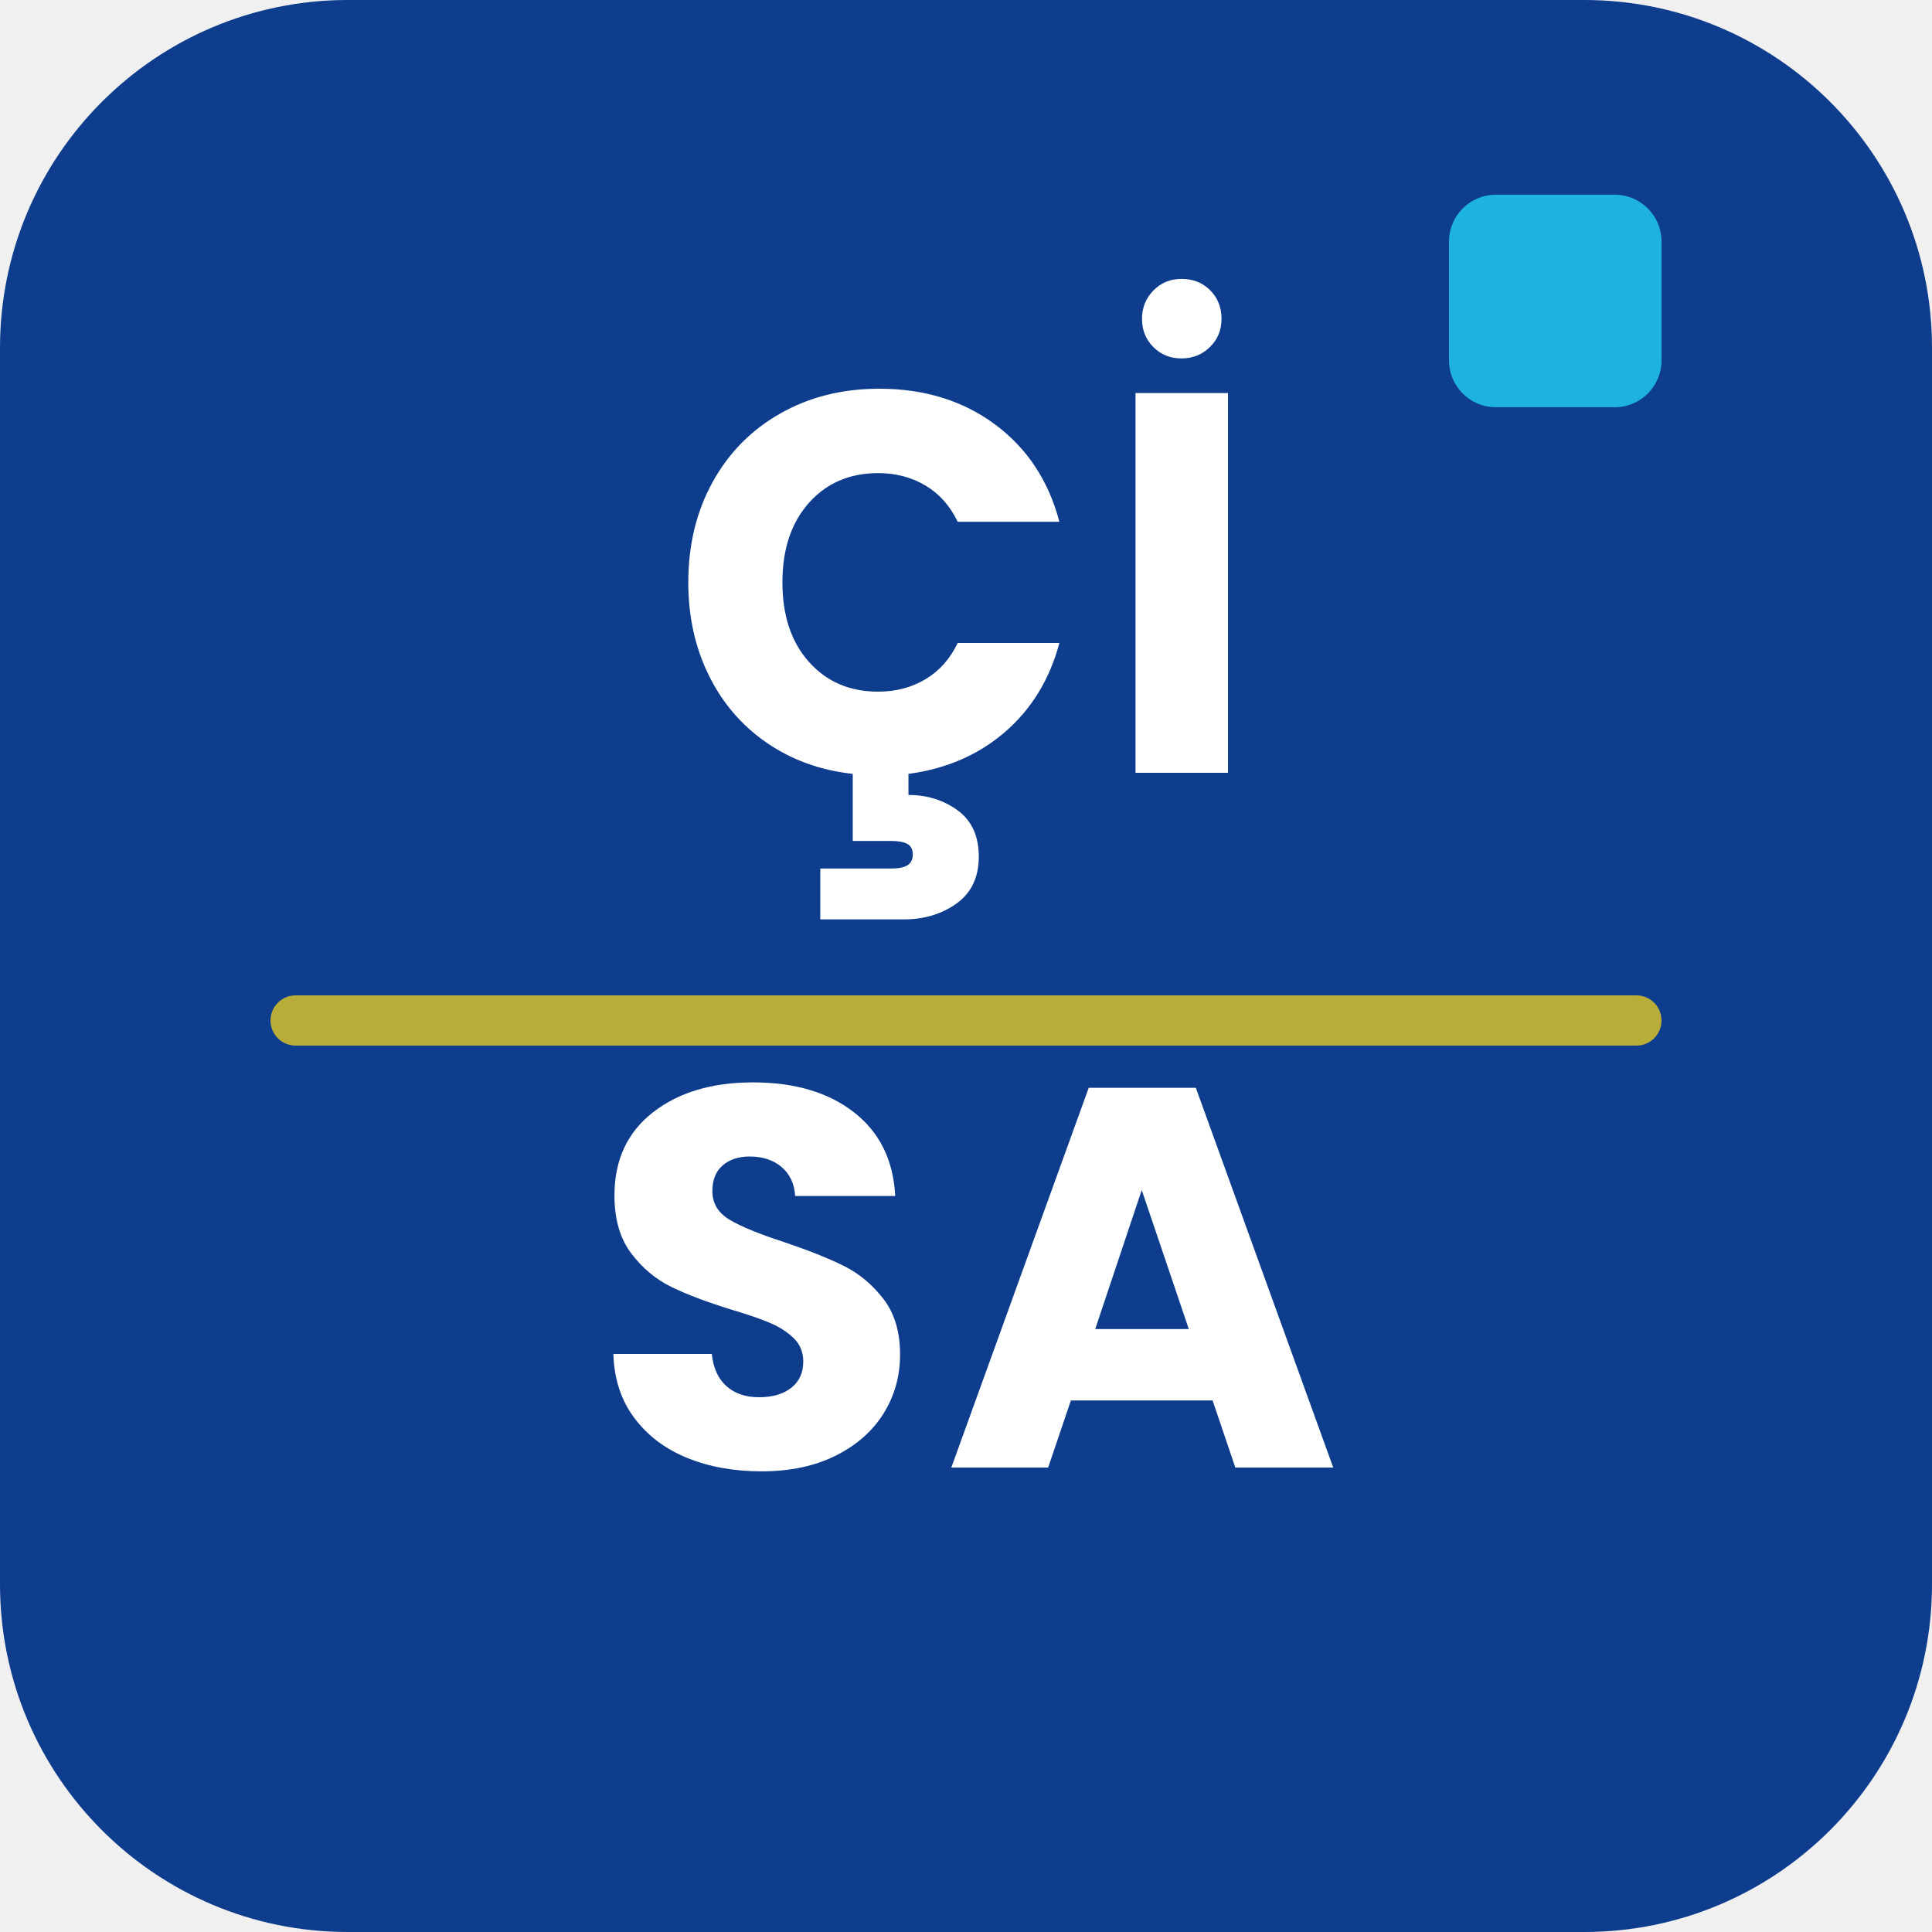
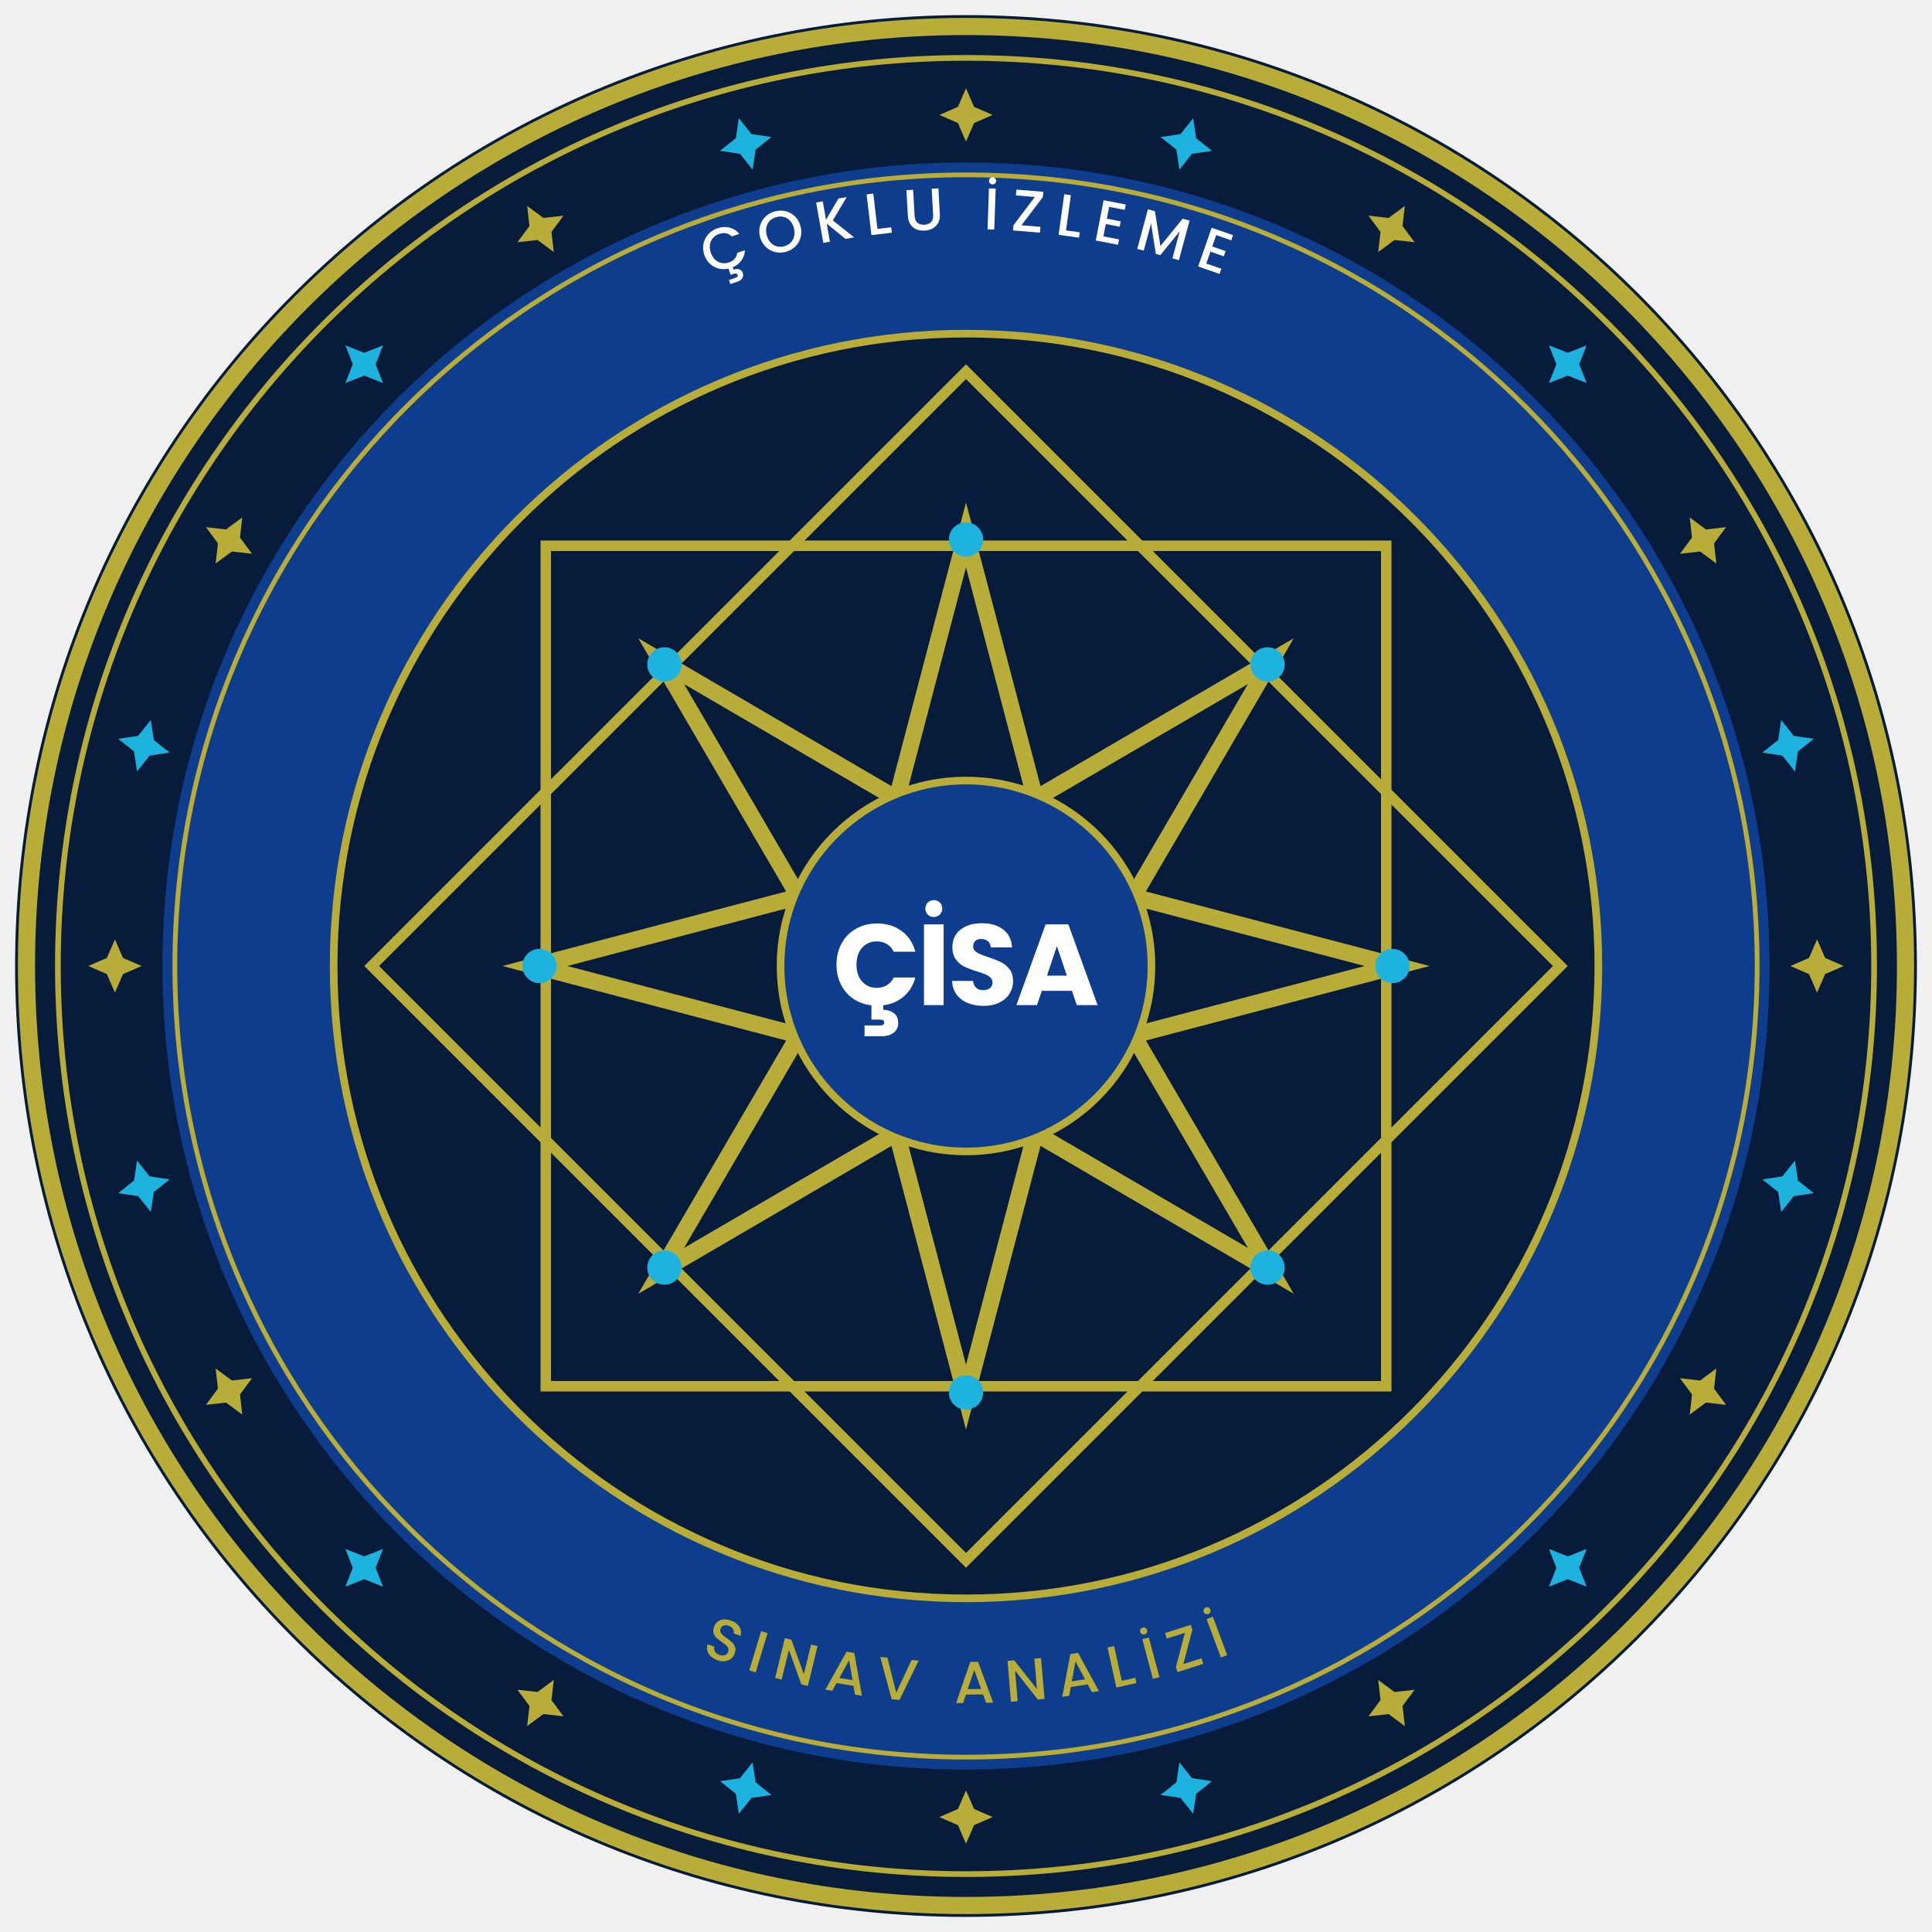
- <svg xmlns="http://www.w3.org/2000/svg" viewBox="0 0 256 256" width="256" height="256">
-   <g id="cisa-mark">
-     <rect x="0.00" y="0.00" width="256.00" height="256.00" rx="46.08" fill="#0e3d8d" />
-     <rect x="192.00" y="25.80" width="28.16" height="28.16" rx="6.20" fill="#1eb2de" />
-     <path fill="#ffffff" transform="translate(88.837 102.400) scale(0.07168 -0.07168)" d="M531 240H719Q692 139 618.5 75.5Q545 12 440 -2V-41Q492 -41 531.0 -69.5Q570 -98 570 -155Q570 -212 529.0 -241.5Q488 -271 431 -271H277V-177H408Q428 -177 438.0 -171.0Q448 -165 448 -151Q448 -137 438.0 -131.5Q428 -126 408 -126H337V-2Q247 8 178.0 55.5Q109 103 71.0 180.0Q33 257 33 352Q33 456 78.0 537.5Q123 619 203.5 664.5Q284 710 386 710Q511 710 600.0 644.0Q689 578 719 464H531Q510 508 471.5 531.0Q433 554 384 554Q305 554 256.0 499.0Q207 444 207 352Q207 260 256.0 205.0Q305 150 384 150Q433 150 471.5 173.0Q510 196 531 240Z" />
-     <path fill="#ffffff" transform="translate(146.017 102.400) scale(0.07168 -0.07168)" d="M233 702V0H62V702ZM74 839Q74 870 95.0 891.5Q116 913 147 913Q179 913 200.0 892.0Q221 871 221 839Q221 808 199.5 787.0Q178 766 147 766Q116 766 95.0 787.0Q74 808 74 839Z" />
-     <rect x="35.84" y="131.89" width="184.32" height="6.66" rx="3.33" fill="#b8ad39" />
-     <path fill="#ffffff" transform="translate(78.264 194.458) scale(0.07168 -0.07168)" d="M42 210H224Q228 171 251.0 150.5Q274 130 311 130Q349 130 371.0 147.5Q393 165 393 196Q393 222 375.5 239.0Q358 256 332.5 267.0Q307 278 260 292Q192 313 149.0 334.0Q106 355 75.0 396.0Q44 437 44 503Q44 601 115.0 656.5Q186 712 300 712Q416 712 487.0 656.5Q558 601 563 502H378Q376 536 353.0 555.5Q330 575 294 575Q263 575 244.0 558.5Q225 542 225 511Q225 477 257.0 458.0Q289 439 357 417Q425 394 467.5 373.0Q510 352 541.0 312.0Q572 272 572 209Q572 149 541.5 100.0Q511 51 453.0 22.0Q395 -7 316 -7Q239 -7 178.0 18.0Q117 43 80.5 92.0Q44 141 42 210Z" />
-     <path fill="#ffffff" transform="translate(124.908 194.458) scale(0.07168 -0.07168)" d="M499 124H237L195 0H16L270 702H468L722 0H541ZM455 256 368 513 282 256Z" />
-   </g>
+ <svg xmlns="http://www.w3.org/2000/svg" viewBox="0 0 512 512" width="512" height="512">
+   <circle cx="256.0" cy="256.0" r="252.00" fill="#071b3a" />
+   <circle cx="256.0" cy="256.0" r="248.98" fill="none" stroke="#b8ad39" stroke-width="4.54" />
+   <circle cx="256.0" cy="256.0" r="240.66" fill="none" stroke="#b8ad39" stroke-width="1.51" />
+   <polygon points="256.00,23.40 258.14,28.32 263.06,30.46 258.14,32.60 256.00,37.52 253.86,32.60 248.94,30.46 253.86,28.32" fill="#b8ad39" />
+   <polygon points="316.20,31.33 316.99,36.63 321.19,39.97 315.89,40.76 312.55,44.96 311.76,39.66 307.56,36.32 312.86,35.53" fill="#1eb2de" />
+   <polygon points="372.30,54.57 371.69,59.89 374.88,64.20 369.55,63.60 365.24,66.79 365.85,61.46 362.66,57.15 367.99,57.76" fill="#b8ad39" />
+   <polygon points="420.47,91.53 418.50,96.52 420.47,101.51 415.48,99.54 410.49,101.51 412.46,96.52 410.49,91.53 415.48,93.50" fill="#1eb2de" />
+   <polygon points="457.43,139.70 454.24,144.01 454.85,149.34 450.54,146.15 445.21,146.76 448.40,142.45 447.80,137.12 452.11,140.31" fill="#b8ad39" />
+   <polygon points="480.67,195.80 476.47,199.14 475.68,204.44 472.34,200.24 467.04,199.45 471.24,196.11 472.03,190.81 475.37,195.01" fill="#1eb2de" />
+   <polygon points="488.60,256.00 483.68,258.14 481.54,263.06 479.40,258.14 474.48,256.00 479.40,253.86 481.54,248.94 483.68,253.86" fill="#b8ad39" />
+   <polygon points="480.67,316.20 475.37,316.99 472.03,321.19 471.24,315.89 467.04,312.55 472.34,311.76 475.68,307.56 476.47,312.86" fill="#1eb2de" />
+   <polygon points="457.43,372.30 452.11,371.69 447.80,374.88 448.40,369.55 445.21,365.24 450.54,365.85 454.85,362.66 454.24,367.99" fill="#b8ad39" />
+   <polygon points="420.47,420.47 415.48,418.50 410.49,420.47 412.46,415.48 410.49,410.49 415.48,412.46 420.47,410.49 418.50,415.48" fill="#1eb2de" />
+   <polygon points="372.30,457.43 367.99,454.24 362.66,454.85 365.85,450.54 365.24,445.21 369.55,448.40 374.88,447.80 371.69,452.11" fill="#b8ad39" />
+   <polygon points="316.20,480.67 312.86,476.47 307.56,475.68 311.76,472.34 312.55,467.04 315.89,471.24 321.19,472.03 316.99,475.37" fill="#1eb2de" />
+   <polygon points="256.00,488.60 253.86,483.68 248.94,481.54 253.86,479.40 256.00,474.48 258.14,479.40 263.06,481.54 258.14,483.68" fill="#b8ad39" />
+   <polygon points="195.80,480.67 195.01,475.37 190.81,472.03 196.11,471.24 199.45,467.04 200.24,472.34 204.44,475.68 199.14,476.47" fill="#1eb2de" />
+   <polygon points="139.70,457.43 140.31,452.11 137.12,447.80 142.45,448.40 146.76,445.21 146.15,450.54 149.34,454.85 144.01,454.24" fill="#b8ad39" />
+   <polygon points="91.53,420.47 93.50,415.48 91.53,410.49 96.52,412.46 101.51,410.49 99.54,415.48 101.51,420.47 96.52,418.50" fill="#1eb2de" />
+   <polygon points="54.57,372.30 57.76,367.99 57.15,362.66 61.46,365.85 66.79,365.24 63.60,369.55 64.20,374.88 59.89,371.69" fill="#b8ad39" />
+   <polygon points="31.33,316.20 35.53,312.86 36.32,307.56 39.66,311.76 44.96,312.55 40.76,315.89 39.97,321.19 36.63,316.99" fill="#1eb2de" />
+   <polygon points="23.40,256.00 28.32,253.86 30.46,248.94 32.60,253.86 37.52,256.00 32.60,258.14 30.46,263.06 28.32,258.14" fill="#b8ad39" />
+   <polygon points="31.33,195.80 36.63,195.01 39.97,190.81 40.76,196.11 44.96,199.45 39.66,200.24 36.32,204.44 35.53,199.14" fill="#1eb2de" />
+   <polygon points="54.57,139.70 59.89,140.31 64.20,137.12 63.60,142.45 66.79,146.76 61.46,146.15 57.15,149.34 57.76,144.01" fill="#b8ad39" />
+   <polygon points="91.53,91.53 96.52,93.50 101.51,91.53 99.54,96.52 101.51,101.51 96.52,99.54 91.53,101.51 93.50,96.52" fill="#1eb2de" />
+   <polygon points="139.70,54.57 144.01,57.76 149.34,57.15 146.15,61.46 146.76,66.79 142.45,63.60 137.12,64.20 140.31,59.89" fill="#b8ad39" />
+   <polygon points="195.80,31.33 199.14,35.53 204.44,36.32 200.24,39.66 199.45,44.96 196.11,40.76 190.81,39.97 195.01,36.63" fill="#1eb2de" />
+   <circle cx="256.0" cy="256.0" r="212.94" fill="#0e3d8d" />
+   <circle cx="256.0" cy="256.0" r="209.66" fill="none" stroke="#b8ad39" stroke-width="1.26" />
+   <circle cx="256.0" cy="256.0" r="167.58" fill="#071b3a" />
+   <circle cx="256.0" cy="256.0" r="167.58" fill="none" stroke="#b8ad39" stroke-width="2.02" />
+   <polygon points="256.00,98.50 413.50,256.00 256.00,413.50 98.50,256.00" fill="none" stroke="#b8ad39" stroke-width="2.77" stroke-linejoin="miter" />
+   <polygon points="367.37,144.63 367.37,367.37 144.63,367.37 144.63,144.63" fill="none" stroke="#b8ad39" stroke-width="2.77" stroke-linejoin="miter" />
+   <polygon points="256.00,133.15 275.75,208.33 342.87,169.13 303.67,236.25 378.85,256.00 303.67,275.75 342.87,342.87 275.75,303.67 256.00,378.85 236.25,303.67 169.13,342.87 208.33,275.75 133.15,256.00 208.33,236.25 169.13,169.13 236.25,208.33" fill="#b8ad39" />
+   <polygon points="256.00,150.35 272.98,215.00 330.71,181.29 297.00,239.02 361.65,256.00 297.00,272.98 330.71,330.71 272.98,297.00 256.00,361.65 239.02,297.00 181.29,330.71 215.00,272.98 150.35,256.00 215.00,239.02 181.29,181.29 239.02,215.00" fill="#071b3a" />
+   <circle cx="256.00" cy="142.98" r="4.54" fill="#1eb2de" />
+   <circle cx="335.92" cy="176.08" r="4.54" fill="#1eb2de" />
+   <circle cx="369.02" cy="256.00" r="4.54" fill="#1eb2de" />
+   <circle cx="335.92" cy="335.92" r="4.54" fill="#1eb2de" />
+   <circle cx="256.00" cy="369.02" r="4.54" fill="#1eb2de" />
+   <circle cx="176.08" cy="335.92" r="4.54" fill="#1eb2de" />
+   <circle cx="142.98" cy="256.00" r="4.54" fill="#1eb2de" />
+   <circle cx="176.08" cy="176.08" r="4.54" fill="#1eb2de" />
+   <circle cx="256.0" cy="256.0" r="49.14" fill="#0e3d8d" />
+   <circle cx="256.0" cy="256.0" r="49.14" fill="none" stroke="#b8ad39" stroke-width="2.02" />
+   <path fill="#ffffff" transform="translate(193.557 70.951) rotate(-18.646) scale(0.015624 -0.015624) translate(-386.500 0)" d="M578 202H715Q679 110 603.0 56.5Q527 3 427 -5V-48Q485 -48 521.0 -75.5Q557 -103 557 -153Q557 -203 521.0 -232.5Q485 -262 430 -262H298V-190H407Q435 -190 449.0 -182.0Q463 -174 463 -153Q463 -132 449.0 -124.0Q435 -116 407 -116H352V-4Q264 5 192.0 52.0Q120 99 78.5 176.5Q37 254 37 349Q37 451 84.5 532.0Q132 613 213.5 658.5Q295 704 392 704Q503 704 589.5 649.5Q676 595 715 495H578Q551 550 503.0 577.0Q455 604 392 604Q323 604 269.0 573.0Q215 542 184.5 484.0Q154 426 154 349Q154 272 184.5 214.0Q215 156 269.0 124.5Q323 93 392 93Q455 93 503.0 120.0Q551 147 578 202Z" />
+   <path fill="#ffffff" transform="translate(208.122 66.660) rotate(-14.191) scale(0.015624 -0.015624) translate(-392.000 0)" d="M37 349Q37 451 84.5 532.0Q132 613 213.5 658.5Q295 704 392 704Q490 704 571.5 658.5Q653 613 700.0 532.0Q747 451 747 349Q747 247 700.0 165.5Q653 84 571.5 38.5Q490 -7 392 -7Q295 -7 213.5 38.5Q132 84 84.5 165.5Q37 247 37 349ZM630 349Q630 426 599.5 484.0Q569 542 515.0 573.0Q461 604 392 604Q323 604 269.0 573.0Q215 542 184.5 484.0Q154 426 154 349Q154 272 184.5 213.5Q215 155 269.0 123.5Q323 92 392 92Q461 92 515.0 123.5Q569 155 599.5 213.5Q630 272 630 349Z" />
+   <path fill="#ffffff" transform="translate(221.898 63.700) rotate(-10.056) scale(0.015624 -0.015624) translate(-316.500 0)" d="M458 0 189 311V0H75V695H189V378L459 695H602L300 347L607 0Z" />
+   <path fill="#ffffff" transform="translate(233.212 62.034) rotate(-6.701) scale(0.015624 -0.015624) translate(-222.000 0)" d="M189 92H424V0H75V695H189Z" />
+   <path fill="#ffffff" transform="translate(245.048 61.007) rotate(-3.215) scale(0.015624 -0.015624) translate(-345.000 0)" d="M188 695V252Q188 173 229.5 133.0Q271 93 345 93Q420 93 461.5 133.0Q503 173 503 252V695H617V254Q617 169 580.0 110.0Q543 51 481.0 22.0Q419 -7 344 -7Q269 -7 207.5 22.0Q146 51 110.0 110.0Q74 169 74 254V695Z" />
+   <path fill="#ffffff" transform="translate(262.604 60.812) rotate(1.938) scale(0.015624 -0.015624) translate(-132.000 0)" d="M189 695V0H75V695ZM72 825Q72 850 89.5 867.5Q107 885 132 885Q157 885 174.5 867.5Q192 850 192 825Q192 800 174.5 782.5Q157 765 132 765Q107 765 89.5 782.5Q72 800 72 825Z" />
+   <path fill="#ffffff" transform="translate(272.033 61.359) rotate(4.709) scale(0.015624 -0.015624) translate(-279.000 0)" d="M185 99H508V0H50V89L372 596H50V695H508V606Z" />
+   <path fill="#ffffff" transform="translate(282.818 62.550) rotate(7.892) scale(0.015624 -0.015624) translate(-222.000 0)" d="M189 92H424V0H75V695H189Z" />
+   <path fill="#ffffff" transform="translate(293.259 64.287) rotate(10.998) scale(0.015624 -0.015624) translate(-262.000 0)" d="M189 603V399H429V306H189V93H459V0H75V696H459V603Z" />
+   <path fill="#ffffff" transform="translate(306.902 67.450) rotate(15.108) scale(0.015624 -0.015624) translate(-441.000 0)" d="M807 695V0H693V476L481 0H402L189 476V0H75V695H198L442 150L685 695Z" />
+   <path fill="#ffffff" transform="translate(320.283 71.582) rotate(19.217) scale(0.015624 -0.015624) translate(-262.000 0)" d="M189 603V399H429V306H189V93H459V0H75V696H459V603Z" />
+   <path fill="#b8ad39" transform="translate(324.386 438.935) rotate(339.503) scale(0.015624 -0.015624) translate(-132.000 0)" d="M189 695V0H75V695ZM72 825Q72 850 89.5 867.5Q107 885 132 885Q157 885 174.5 867.5Q192 850 192 825Q192 800 174.5 782.5Q157 765 132 765Q107 765 89.5 782.5Q72 800 72 825Z" />
+   <path fill="#b8ad39" transform="translate(315.463 442.028) rotate(342.274) scale(0.015624 -0.015624) translate(-279.000 0)" d="M185 99H508V0H50V89L372 596H50V695H508V606Z" />
+   <path fill="#b8ad39" transform="translate(306.399 444.685) rotate(345.045) scale(0.015624 -0.015624) translate(-132.000 0)" d="M189 695V0H75V695ZM72 825Q72 850 89.5 867.5Q107 885 132 885Q157 885 174.5 867.5Q192 850 192 825Q192 800 174.5 782.5Q157 765 132 765Q107 765 89.5 782.5Q72 800 72 825Z" />
+   <path fill="#b8ad39" transform="translate(298.089 446.711) rotate(347.555) scale(0.015624 -0.015624) translate(-222.000 0)" d="M189 92H424V0H75V695H189Z" />
+   <path fill="#b8ad39" transform="translate(286.360 448.926) rotate(351.057) scale(0.015624 -0.015624) translate(-348.500 0)" d="M494 142H203L153 0H34L283 696H415L664 0H544ZM462 235 349 558 235 235Z" />
+   <path fill="#b8ad39" transform="translate(272.363 450.613) rotate(355.194) scale(0.015624 -0.015624) translate(-360.500 0)" d="M646 0H532L189 519V0H75V696H189L532 178V696H646Z" />
+   <path fill="#b8ad39" transform="translate(258.281 451.287) rotate(359.331) scale(0.015624 -0.015624) translate(-348.500 0)" d="M494 142H203L153 0H34L283 696H415L664 0H544ZM462 235 349 558 235 235Z" />
+   <path fill="#b8ad39" transform="translate(237.333 450.406) rotate(365.485) scale(0.015624 -0.015624) translate(-347.000 0)" d="M674 695 413 0H281L19 695H141L347 117L554 695Z" />
+   <path fill="#b8ad39" transform="translate(223.565 448.588) rotate(369.560) scale(0.015624 -0.015624) translate(-348.500 0)" d="M494 142H203L153 0H34L283 696H415L664 0H544ZM462 235 349 558 235 235Z" />
+   <path fill="#b8ad39" transform="translate(209.756 445.746) rotate(373.697) scale(0.015624 -0.015624) translate(-360.500 0)" d="M646 0H532L189 519V0H75V696H189L532 178V696H646Z" />
+   <path fill="#b8ad39" transform="translate(199.417 442.924) rotate(376.841) scale(0.015624 -0.015624) translate(-132.000 0)" d="M189 695V0H75V695Z" />
+   <path fill="#b8ad39" transform="translate(190.108 439.849) rotate(379.718) scale(0.015624 -0.015624) translate(-302.000 0)" d="M58 192H180Q184 147 215.5 118.0Q247 89 304 89Q363 89 396.0 117.5Q429 146 429 191Q429 226 408.5 248.0Q388 270 357.5 282.0Q327 294 273 308Q205 326 162.5 344.5Q120 363 90.0 402.0Q60 441 60 506Q60 566 90.0 611.0Q120 656 174.0 680.0Q228 704 299 704Q400 704 464.5 653.5Q529 603 536 515H410Q407 553 374.0 580.0Q341 607 287 607Q238 607 207.0 582.0Q176 557 176 510Q176 478 195.5 457.5Q215 437 245.0 425.0Q275 413 327 399Q396 380 439.5 361.0Q483 342 513.5 302.5Q544 263 544 197Q544 144 515.5 97.0Q487 50 432.5 21.5Q378 -7 304 -7Q234 -7 178.0 17.5Q122 42 90.0 87.0Q58 132 58 192Z" />
+   <path fill="#ffffff" transform="translate(220.674 266.359) scale(0.030467 -0.030467)" d="M531 240H719Q692 139 618.5 75.5Q545 12 440 -2V-41Q492 -41 531.0 -69.5Q570 -98 570 -155Q570 -212 529.0 -241.5Q488 -271 431 -271H277V-177H408Q428 -177 438.0 -171.0Q448 -165 448 -151Q448 -137 438.0 -131.5Q428 -126 408 -126H337V-2Q247 8 178.0 55.5Q109 103 71.0 180.0Q33 257 33 352Q33 456 78.0 537.5Q123 619 203.5 664.5Q284 710 386 710Q511 710 600.0 644.0Q689 578 719 464H531Q510 508 471.5 531.0Q433 554 384 554Q305 554 256.0 499.0Q207 444 207 352Q207 260 256.0 205.0Q305 150 384 150Q433 150 471.5 173.0Q510 196 531 240Z" />
+   <path fill="#ffffff" transform="translate(242.975 266.359) scale(0.030467 -0.030467)" d="M233 702V0H62V702ZM74 839Q74 870 95.0 891.5Q116 913 147 913Q179 913 200.0 892.0Q221 871 221 839Q221 808 199.5 787.0Q178 766 147 766Q116 766 95.0 787.0Q74 808 74 839Z" />
+   <path fill="#ffffff" transform="translate(251.049 266.359) scale(0.030467 -0.030467)" d="M42 210H224Q228 171 251.0 150.5Q274 130 311 130Q349 130 371.0 147.5Q393 165 393 196Q393 222 375.5 239.0Q358 256 332.5 267.0Q307 278 260 292Q192 313 149.0 334.0Q106 355 75.0 396.0Q44 437 44 503Q44 601 115.0 656.5Q186 712 300 712Q416 712 487.0 656.5Q558 601 563 502H378Q376 536 353.0 555.5Q330 575 294 575Q263 575 244.0 558.5Q225 542 225 511Q225 477 257.0 458.0Q289 439 357 417Q425 394 467.5 373.0Q510 352 541.0 312.0Q572 272 572 209Q572 149 541.5 100.0Q511 51 453.0 22.0Q395 -7 316 -7Q239 -7 178.0 18.0Q117 43 80.5 92.0Q44 141 42 210Z" />
+   <path fill="#ffffff" transform="translate(268.872 266.359) scale(0.030467 -0.030467)" d="M499 124H237L195 0H16L270 702H468L722 0H541ZM455 256 368 513 282 256Z" />
</svg>
